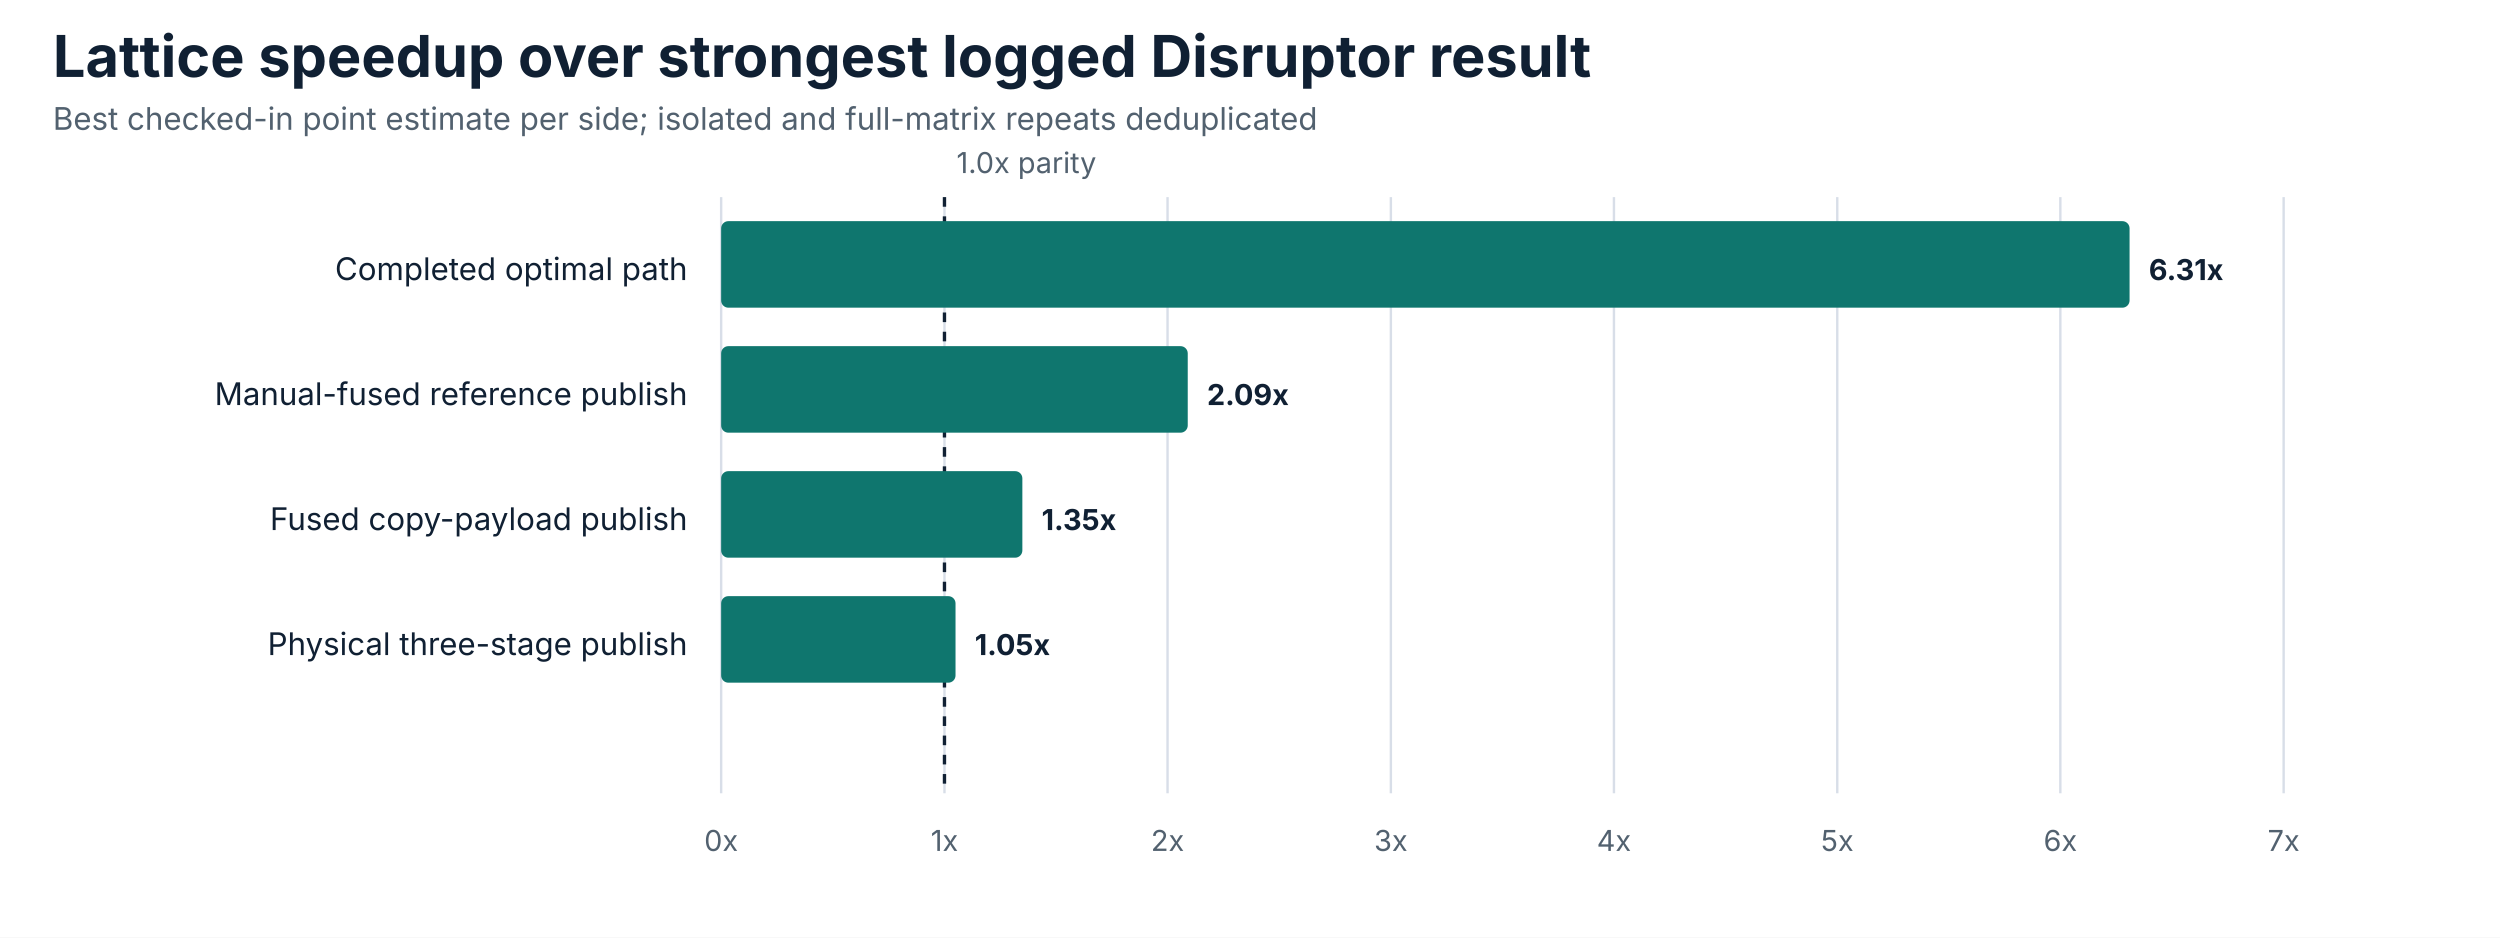
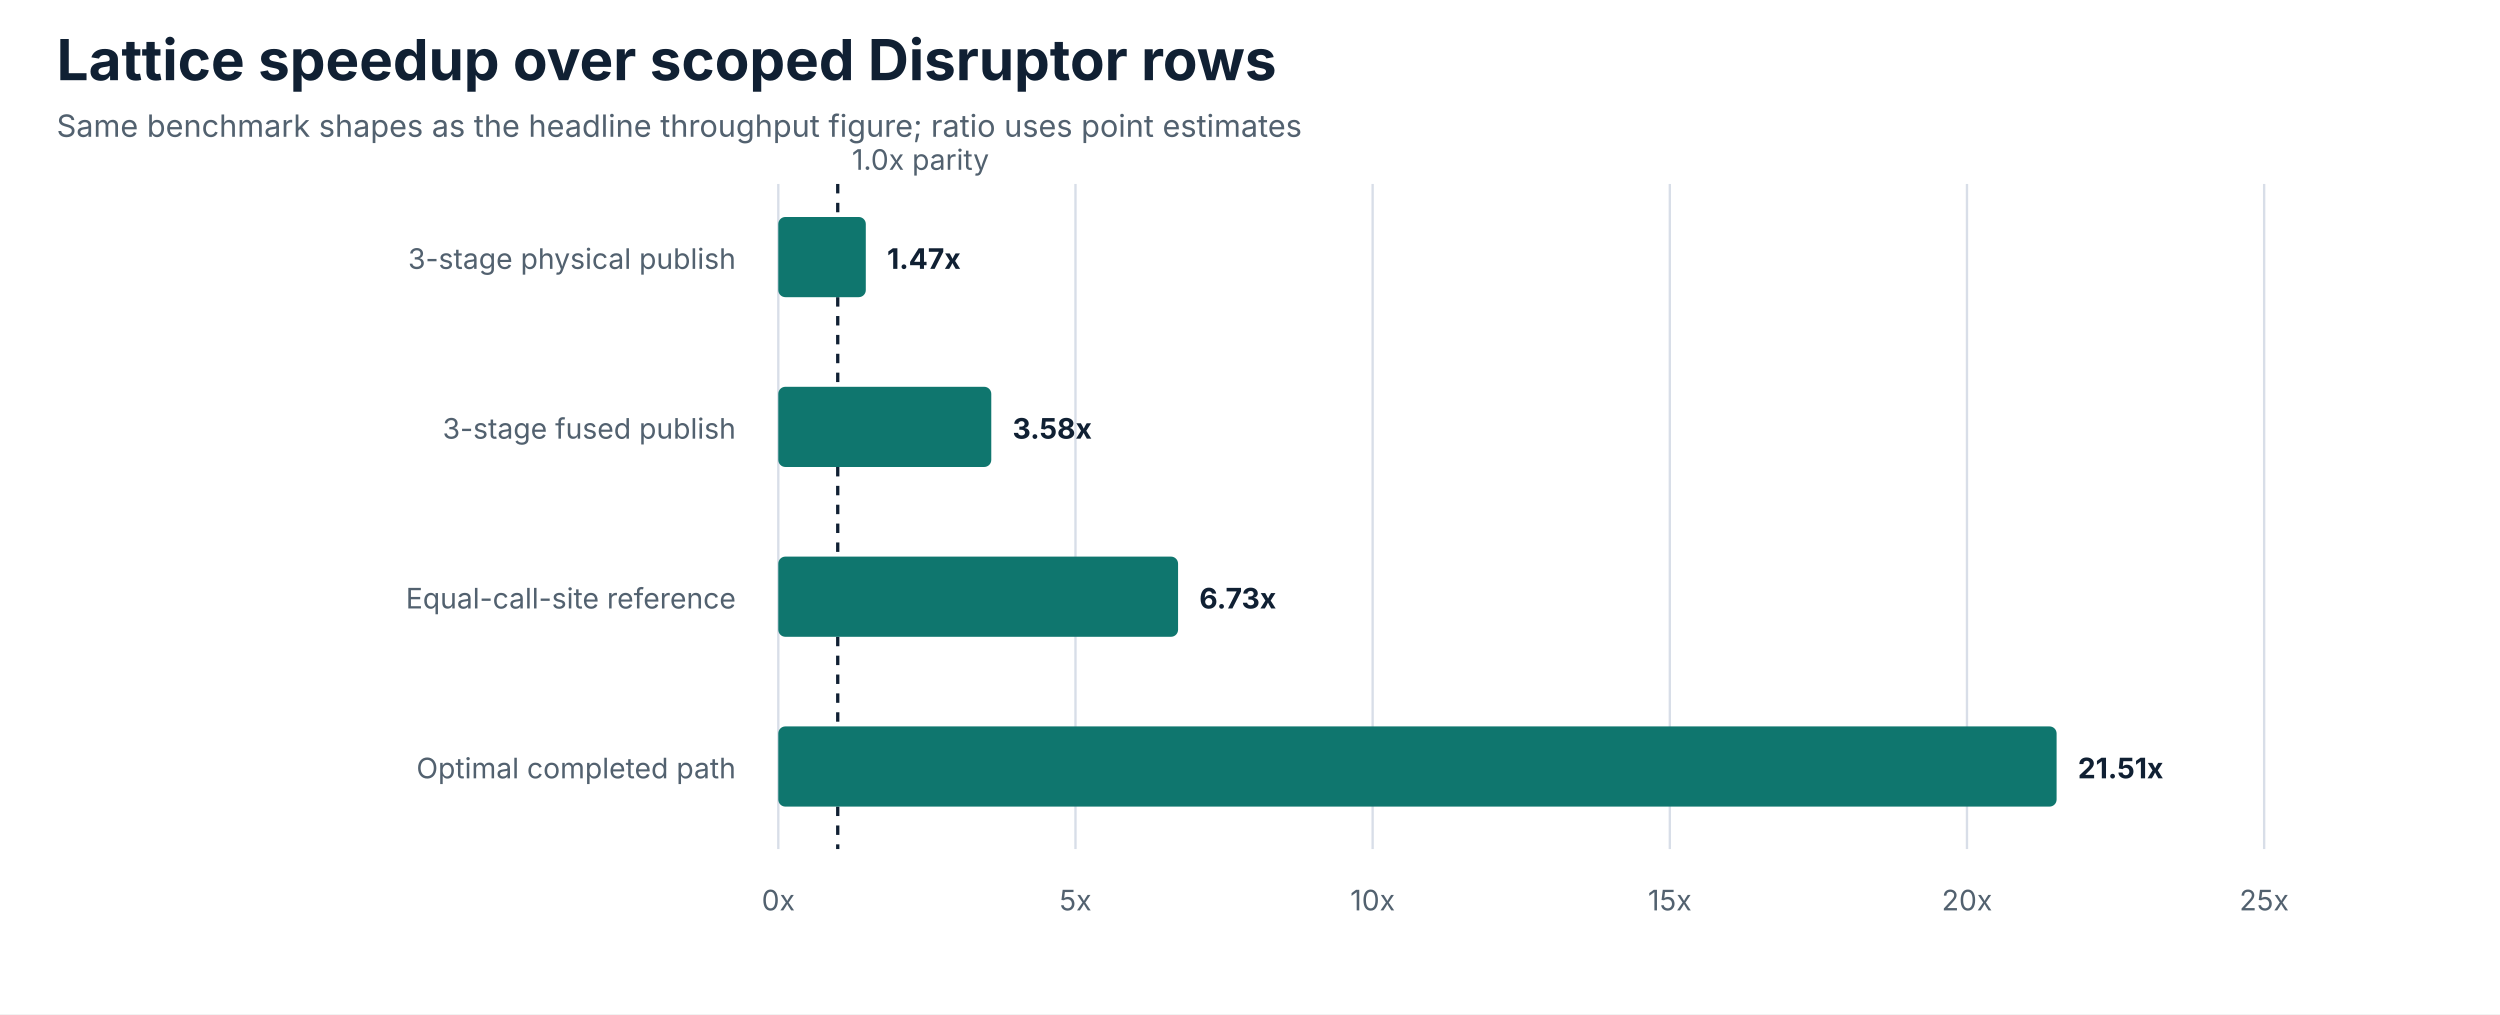
- <svg xmlns="http://www.w3.org/2000/svg" width="1040" height="390" viewBox="0 0 1040 390">
-   <style>text{font-family:Inter,Segoe UI,Arial,sans-serif;fill:#102033}.title{font-size:24px;font-weight:700}.sub{font-size:13px;fill:#52616f}.axis{font-size:12px;fill:#52616f}.label{font-size:13px}.value{font-size:12px;font-weight:700}.grid{stroke:#d8dee8;stroke-width:1}</style>
-   <rect width="1040" height="390" fill="white" />
-   <text class="title" x="22" y="32">Lattice speedup over strongest logged Disruptor result</text>
-   <text class="sub" x="22" y="54">Best checked-in point estimate per side; isolated and full-matrix repeats deduplicated</text>
-   <line class="grid" x1="300.0" y1="82" x2="300.0" y2="330" />
-   <text class="axis" x="300.0" y="354" text-anchor="middle">0x</text>
-   <line class="grid" x1="392.9" y1="82" x2="392.9" y2="330" />
-   <text class="axis" x="392.9" y="354" text-anchor="middle">1x</text>
-   <line class="grid" x1="485.7" y1="82" x2="485.7" y2="330" />
-   <text class="axis" x="485.7" y="354" text-anchor="middle">2x</text>
-   <line class="grid" x1="578.6" y1="82" x2="578.6" y2="330" />
-   <text class="axis" x="578.6" y="354" text-anchor="middle">3x</text>
-   <line class="grid" x1="671.4" y1="82" x2="671.4" y2="330" />
-   <text class="axis" x="671.4" y="354" text-anchor="middle">4x</text>
-   <line class="grid" x1="764.3" y1="82" x2="764.3" y2="330" />
-   <text class="axis" x="764.3" y="354" text-anchor="middle">5x</text>
-   <line class="grid" x1="857.1" y1="82" x2="857.1" y2="330" />
-   <text class="axis" x="857.1" y="354" text-anchor="middle">6x</text>
-   <line class="grid" x1="950.0" y1="82" x2="950.0" y2="330" />
-   <text class="axis" x="950.0" y="354" text-anchor="middle">7x</text>
-   <line x1="392.9" y1="82" x2="392.9" y2="330" stroke="#102033" stroke-width="1.4" stroke-dasharray="4 4" />
-   <text class="axis" x="397.9" y="72">1.0x parity</text>
-   <text class="label" x="286" y="116.5" text-anchor="end">Completed optimal path</text>
-   <rect x="300" y="92" width="585.9" height="36" rx="3" fill="#0f766e" />
-   <text class="value" x="893.9" y="116.5">6.31x</text>
-   <text class="label" x="286" y="168.5" text-anchor="end">Manual-fused reference publish</text>
-   <rect x="300" y="144" width="194.1" height="36" rx="3" fill="#0f766e" />
-   <text class="value" x="502.1" y="168.5">2.09x</text>
-   <text class="label" x="286" y="220.5" text-anchor="end">Fused copy-payload publish</text>
-   <rect x="300" y="196" width="125.3" height="36" rx="3" fill="#0f766e" />
-   <text class="value" x="433.3" y="220.5">1.35x</text>
-   <text class="label" x="286" y="272.5" text-anchor="end">Physical three-stage publish</text>
-   <rect x="300" y="248" width="97.5" height="36" rx="3" fill="#0f766e" />
-   <text class="value" x="405.5" y="272.5">1.05x</text>
+ <svg xmlns="http://www.w3.org/2000/svg" width="1060" height="430" viewBox="0 0 1060 430">
+   <style>text{font-family:Inter,Segoe UI,Arial,sans-serif;fill:#102033}.title{font-size:24px;font-weight:700}.sub{font-size:13px;fill:#52616f}.axis{font-size:12px;fill:#52616f}.label{font-size:12px;fill:#52616f}.series{font-size:11px;fill:#52616f}.value{font-size:12px;font-weight:700}.small{font-size:11px;fill:#52616f}.grid{stroke:#d8dee8;stroke-width:1}.axisline{stroke:#475569;stroke-width:1.2}.err{stroke:#243447;stroke-width:1.5}.line{fill:none;stroke-width:2.6}.dot{stroke:white;stroke-width:1.4}</style>
+   <rect width="1060" height="430" fill="white" />
+   <text class="title" x="24" y="34">Lattice speedup over scoped Disruptor rows</text>
+   <text class="sub" x="24" y="58">Same benchmark shapes as the headline throughput figure; ratio uses point estimates</text>
+   <line class="grid" x1="330.0" y1="78" x2="330.0" y2="360" />
+   <text class="axis" x="330.0" y="386" text-anchor="middle">0x</text>
+   <line class="grid" x1="456.0" y1="78" x2="456.0" y2="360" />
+   <text class="axis" x="456.0" y="386" text-anchor="middle">5x</text>
+   <line class="grid" x1="582.0" y1="78" x2="582.0" y2="360" />
+   <text class="axis" x="582.0" y="386" text-anchor="middle">10x</text>
+   <line class="grid" x1="708.0" y1="78" x2="708.0" y2="360" />
+   <text class="axis" x="708.0" y="386" text-anchor="middle">15x</text>
+   <line class="grid" x1="834.0" y1="78" x2="834.0" y2="360" />
+   <text class="axis" x="834.0" y="386" text-anchor="middle">20x</text>
+   <line class="grid" x1="960.0" y1="78" x2="960.0" y2="360" />
+   <text class="axis" x="960.0" y="386" text-anchor="middle">25x</text>
+   <line x1="355.2" y1="78" x2="355.2" y2="360" stroke="#102033" stroke-width="1.4" stroke-dasharray="4 4" />
+   <text class="axis" x="361.2" y="72">1.0x parity</text>
+   <text class="label" x="312" y="114" text-anchor="end">3-stage physical publish</text>
+   <rect x="330" y="92" width="37.1" height="34" rx="3" fill="#0f766e" />
+   <text class="value" x="376.1" y="114">1.47x</text>
+   <text class="label" x="312" y="186" text-anchor="end">3-stage fused publish</text>
+   <rect x="330" y="164" width="90.3" height="34" rx="3" fill="#0f766e" />
+   <text class="value" x="429.3" y="186">3.58x</text>
+   <text class="label" x="312" y="258" text-anchor="end">Equal-call-site reference</text>
+   <rect x="330" y="236" width="169.5" height="34" rx="3" fill="#0f766e" />
+   <text class="value" x="508.5" y="258">6.73x</text>
+   <text class="label" x="312" y="330" text-anchor="end">Optimal completed path</text>
+   <rect x="330" y="308" width="542.0" height="34" rx="3" fill="#0f766e" />
+   <text class="value" x="881.0" y="330">21.51x</text>
</svg>
